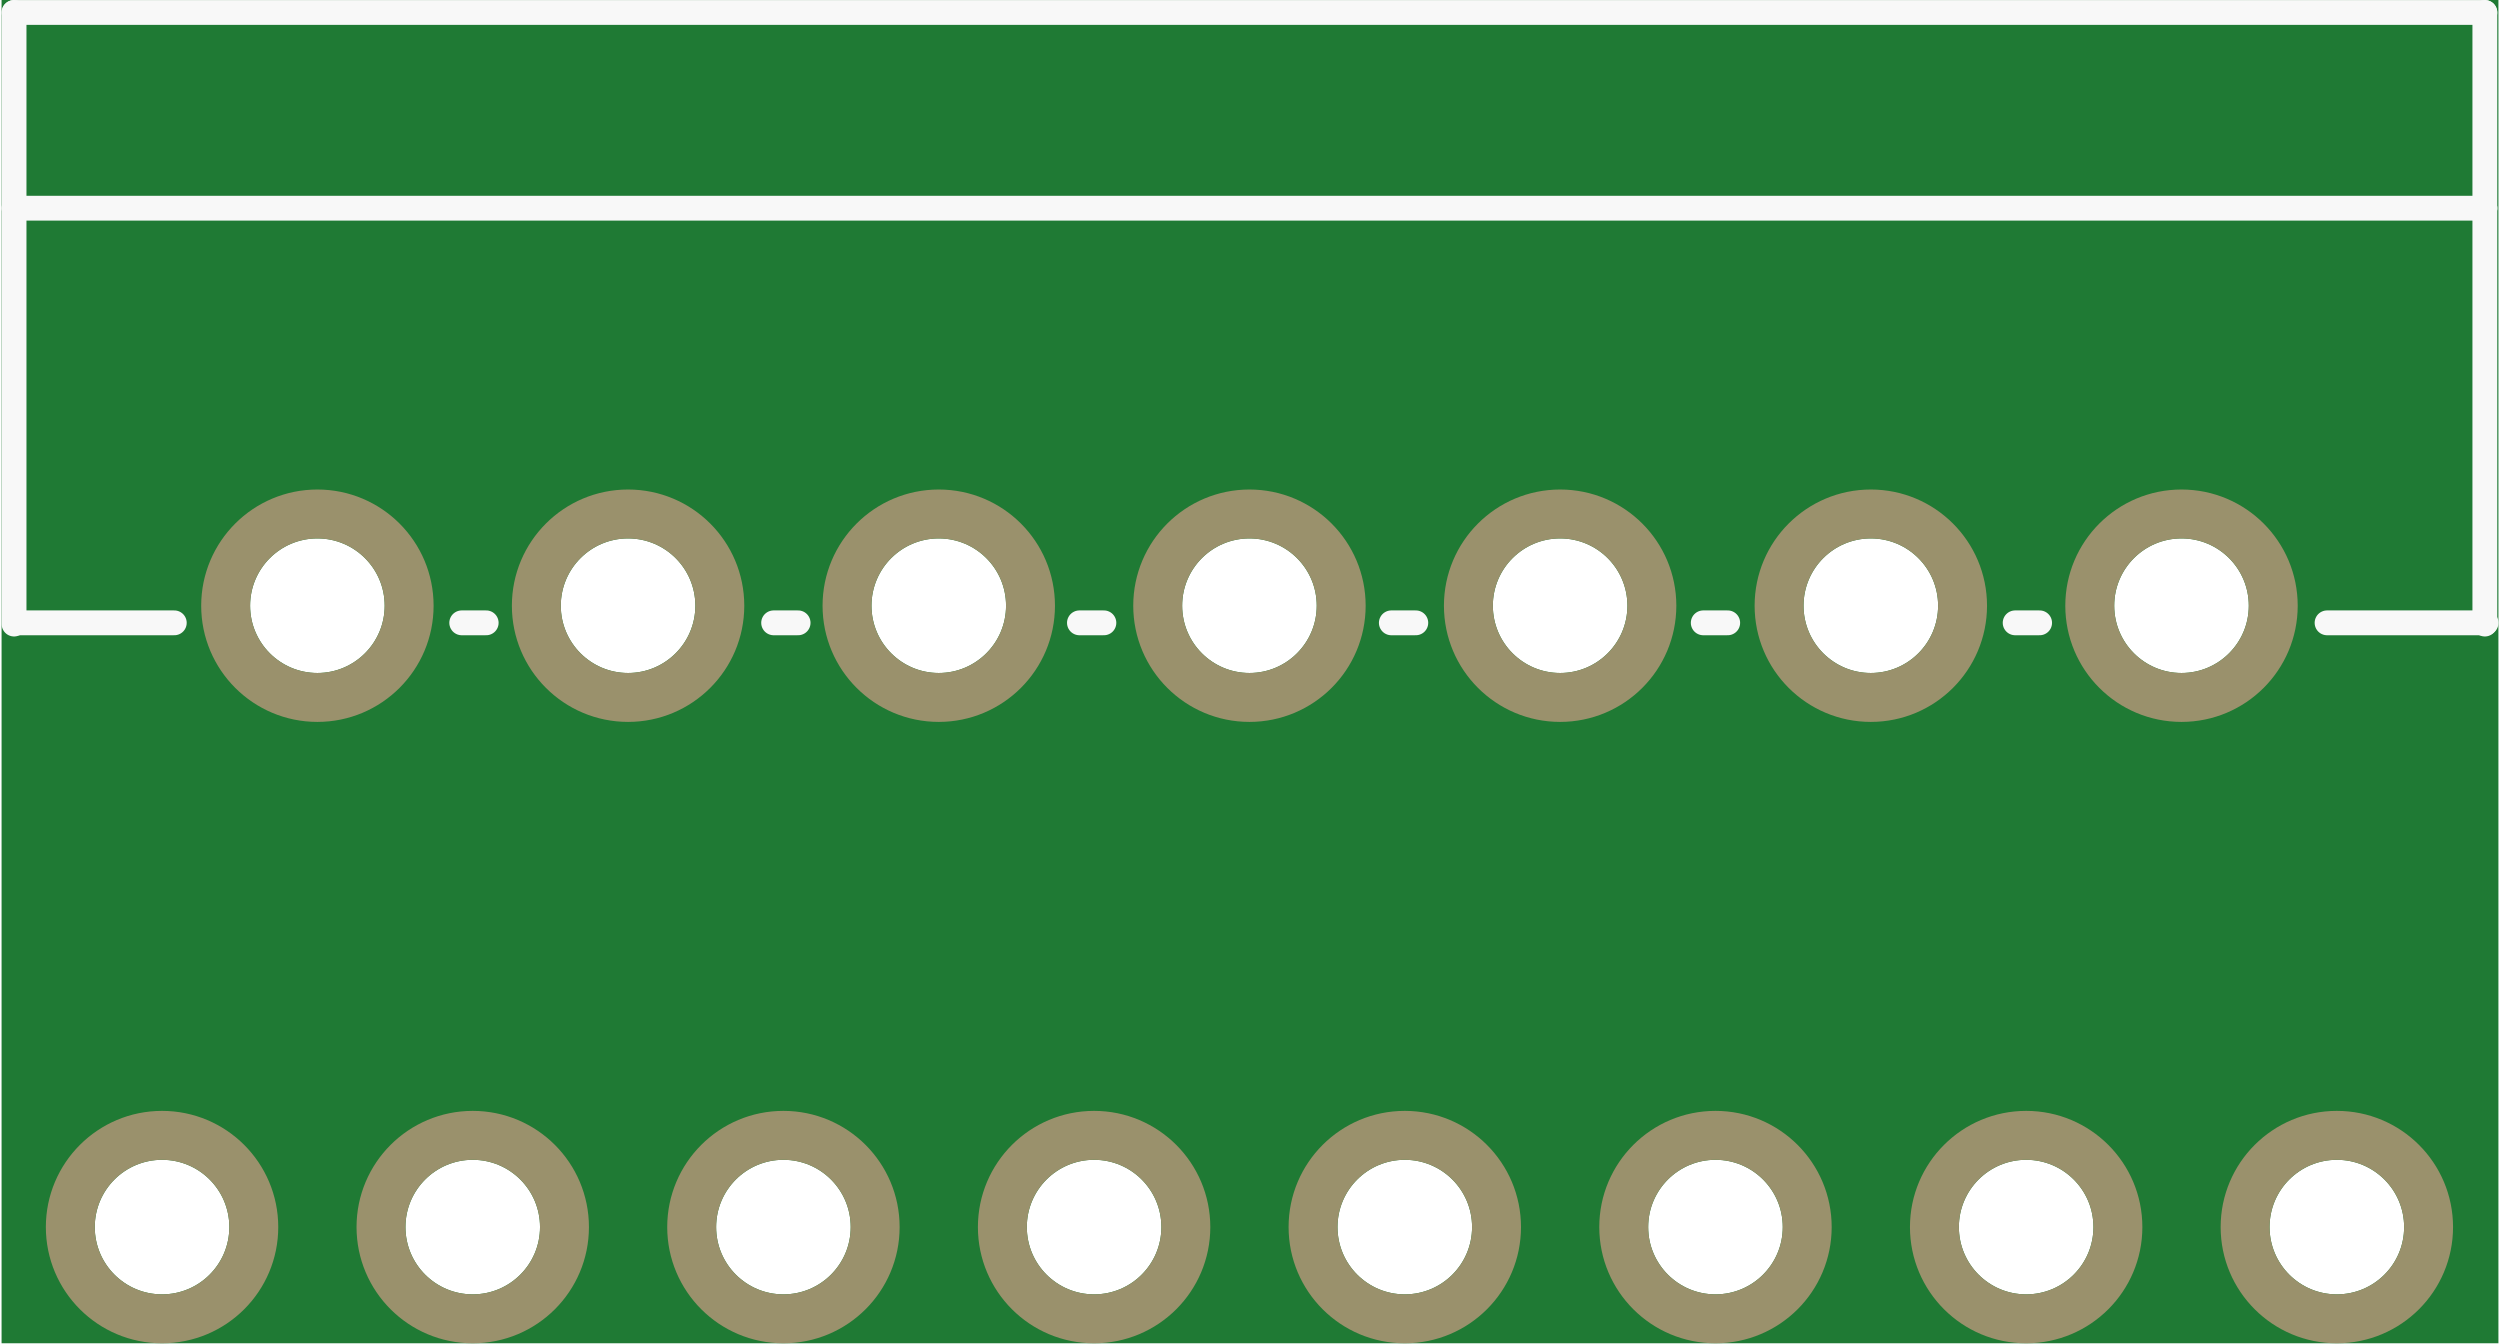
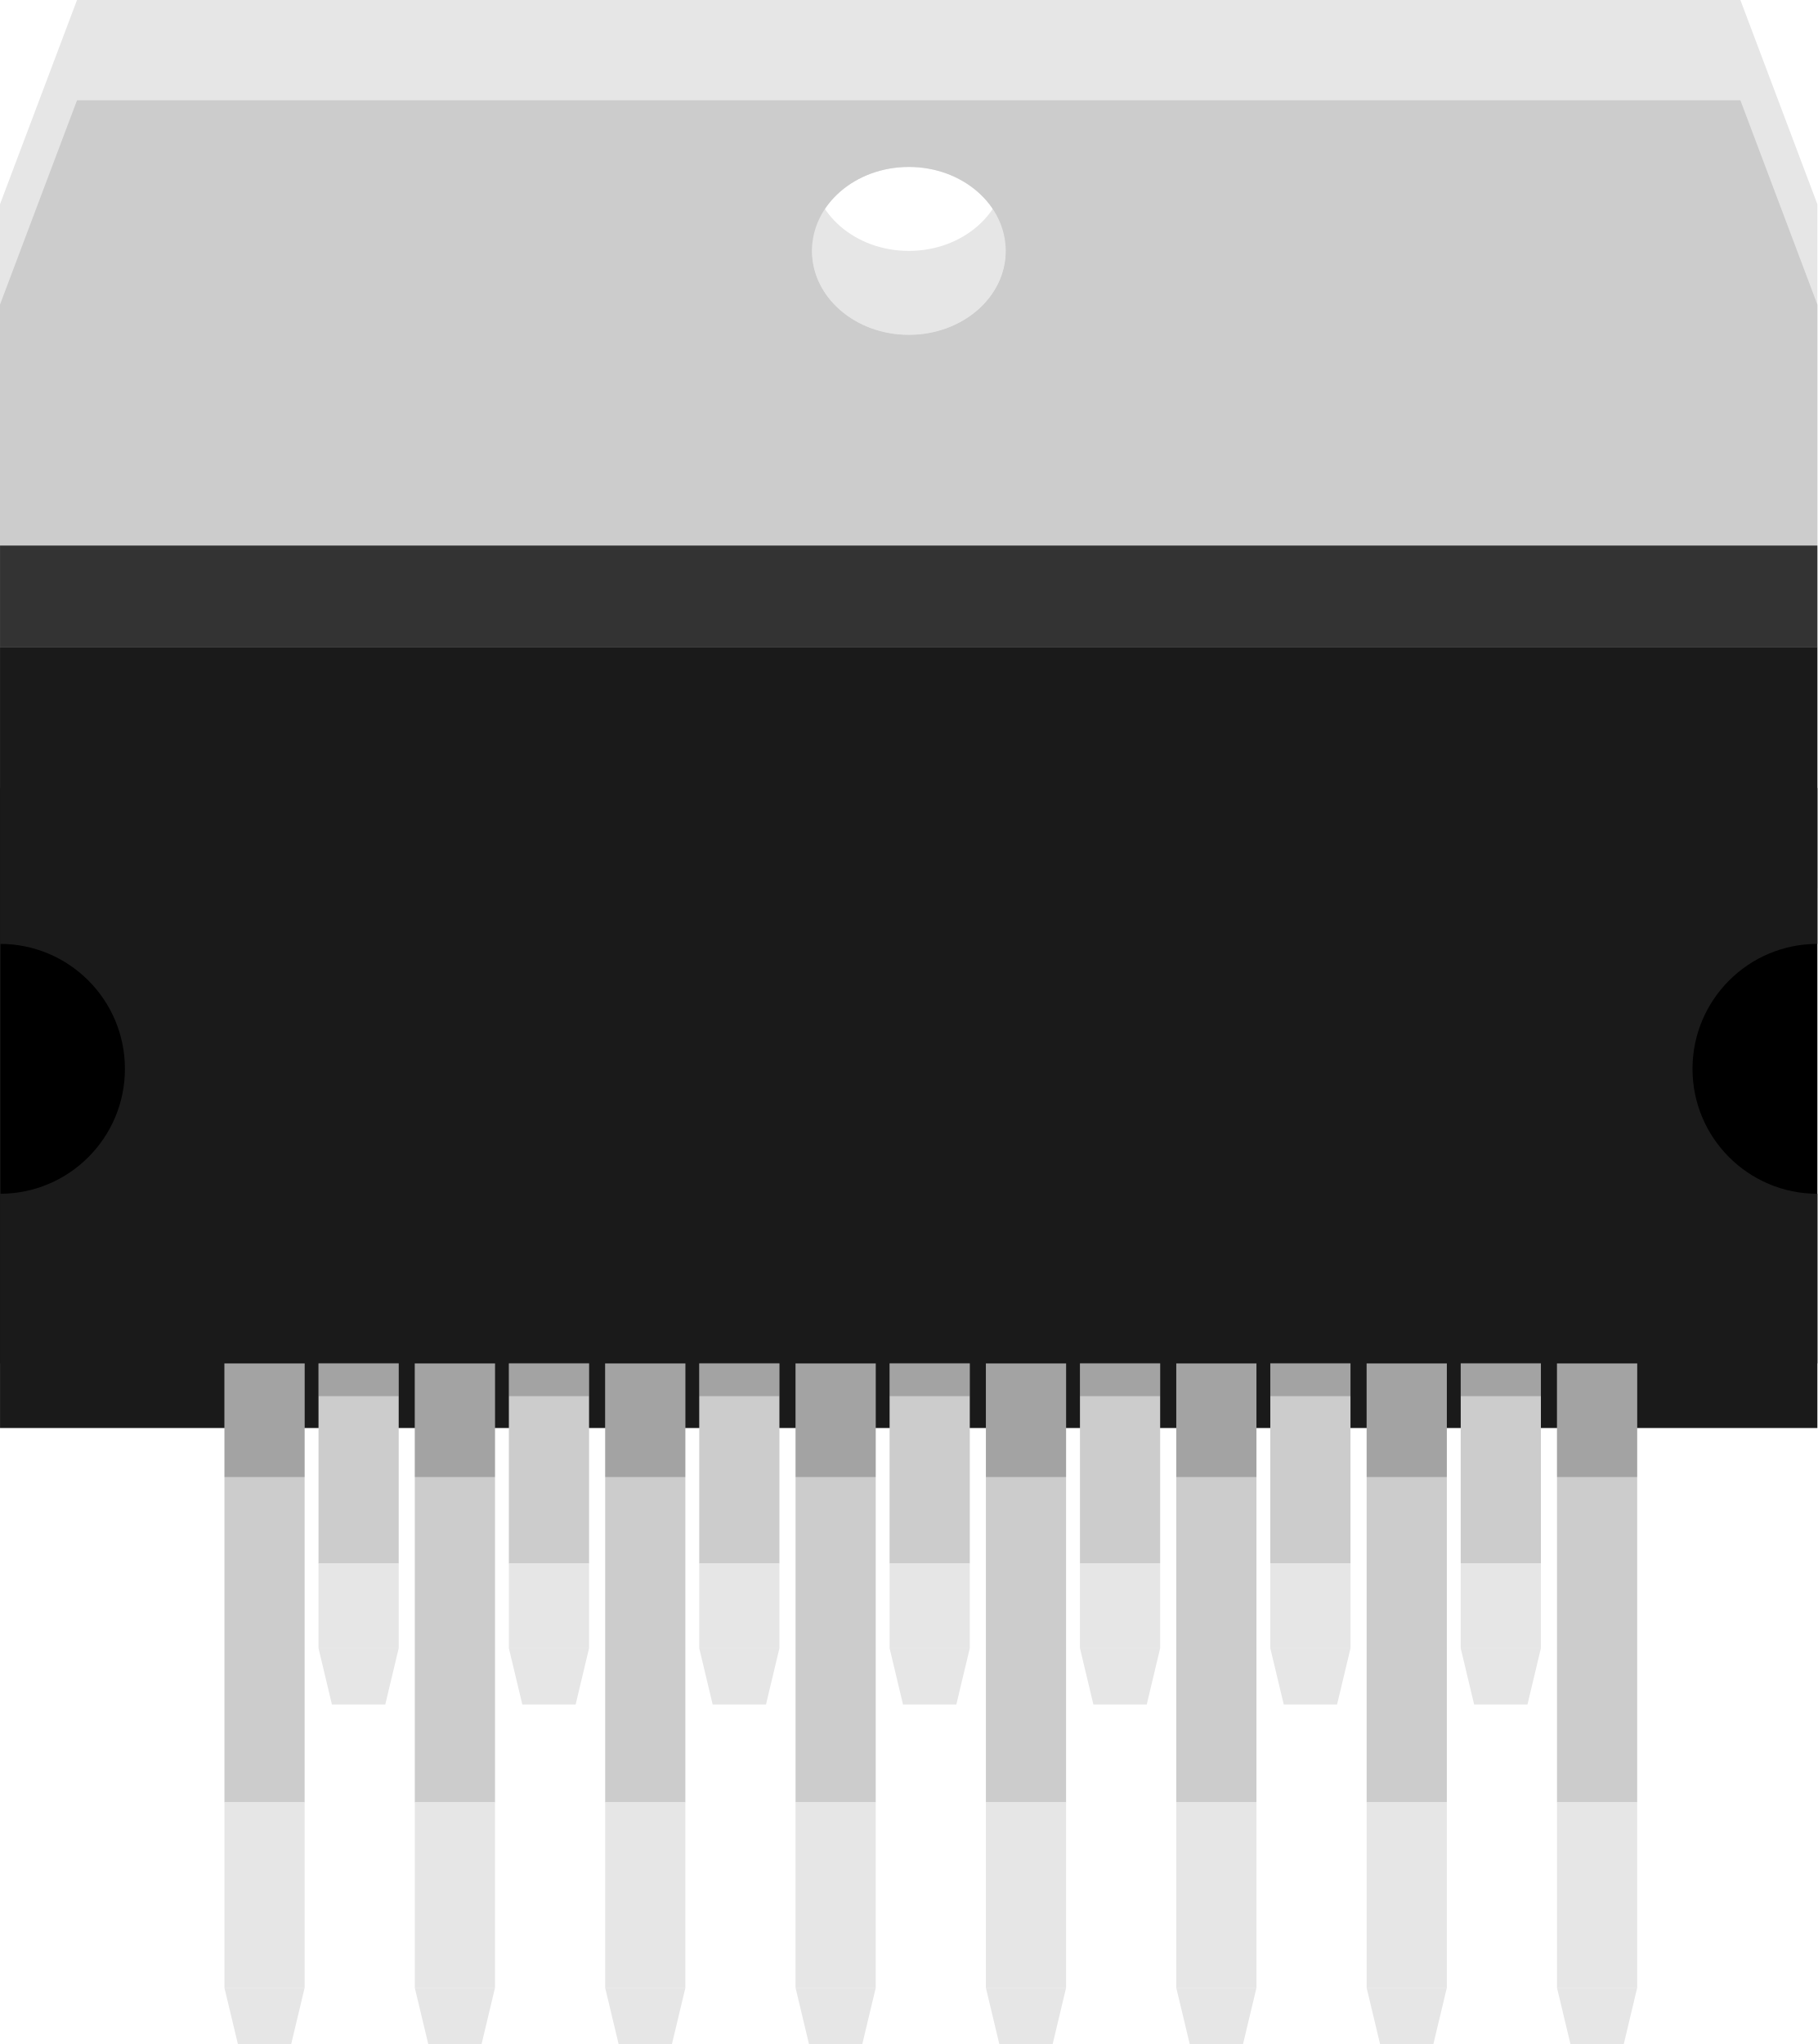
- <svg xmlns="http://www.w3.org/2000/svg" version="1.2" baseProfile="tiny" x="0in" y="0in" width="0.804in" height="0.432in" viewBox="0 0 20.413 10.982">
-   <g id="breadboard">
-     <path fill="#1F7A34" stroke="none" stroke-width="0" d="M0,0l20.413,0 0,10.982 -20.413,0 0,-10.982z M2.032,4.952a0.55,0.55 0 1 0 1.1,0 0.55,0.55 0 1 0 -1.1,0z M4.572,4.952a0.55,0.55 0 1 0 1.1,0 0.55,0.55 0 1 0 -1.1,0z M7.112,4.952a0.55,0.55 0 1 0 1.1,0 0.55,0.55 0 1 0 -1.1,0z M9.652,4.952a0.55,0.55 0 1 0 1.1,0 0.55,0.55 0 1 0 -1.1,0z M12.192,4.952a0.55,0.55 0 1 0 1.1,0 0.55,0.55 0 1 0 -1.1,0z M14.732,4.952a0.55,0.55 0 1 0 1.1,0 0.55,0.55 0 1 0 -1.1,0z M17.272,4.952a0.55,0.55 0 1 0 1.1,0 0.55,0.55 0 1 0 -1.1,0z M0.762,10.032a0.55,0.55 0 1 0 1.1,0 0.55,0.55 0 1 0 -1.1,0z M3.302,10.032a0.55,0.55 0 1 0 1.1,0 0.55,0.55 0 1 0 -1.1,0z M5.842,10.032a0.55,0.55 0 1 0 1.1,0 0.55,0.55 0 1 0 -1.1,0z M8.382,10.032a0.55,0.55 0 1 0 1.1,0 0.55,0.55 0 1 0 -1.1,0z M10.922,10.032a0.55,0.55 0 1 0 1.1,0 0.55,0.55 0 1 0 -1.1,0z M13.462,10.032a0.55,0.55 0 1 0 1.1,0 0.55,0.55 0 1 0 -1.1,0z M16.002,10.032a0.55,0.55 0 1 0 1.1,0 0.55,0.55 0 1 0 -1.1,0z M18.542,10.032a0.55,0.55 0 1 0 1.1,0 0.55,0.55 0 1 0 -1.1,0z " />
-     <circle id="connector1pin" connectorname="2" cx="2.582" cy="4.952" r="0.75" stroke="#9A916C" stroke-width="0.4" fill="none" />
-     <circle id="connector3pin" connectorname="4" cx="5.122" cy="4.952" r="0.75" stroke="#9A916C" stroke-width="0.4" fill="none" />
-     <circle id="connector5pin" connectorname="6" cx="7.662" cy="4.952" r="0.75" stroke="#9A916C" stroke-width="0.4" fill="none" />
-     <circle id="connector7pin" connectorname="8" cx="10.202" cy="4.952" r="0.75" stroke="#9A916C" stroke-width="0.4" fill="none" />
-     <circle id="connector9pin" connectorname="10" cx="12.742" cy="4.952" r="0.75" stroke="#9A916C" stroke-width="0.4" fill="none" />
-     <circle id="connector11pin" connectorname="12" cx="15.282" cy="4.952" r="0.75" stroke="#9A916C" stroke-width="0.4" fill="none" />
-     <circle id="connector13pin" connectorname="14" cx="17.822" cy="4.952" r="0.75" stroke="#9A916C" stroke-width="0.4" fill="none" />
-     <circle id="connector0pin" connectorname="1" cx="1.312" cy="10.032" r="0.75" stroke="#9A916C" stroke-width="0.4" fill="none" />
-     <circle id="connector2pin" connectorname="3" cx="3.852" cy="10.032" r="0.75" stroke="#9A916C" stroke-width="0.4" fill="none" />
-     <circle id="connector4pin" connectorname="5" cx="6.392" cy="10.032" r="0.75" stroke="#9A916C" stroke-width="0.4" fill="none" />
-     <circle id="connector6pin" connectorname="7" cx="8.932" cy="10.032" r="0.75" stroke="#9A916C" stroke-width="0.4" fill="none" />
-     <circle id="connector8pin" connectorname="9" cx="11.472" cy="10.032" r="0.75" stroke="#9A916C" stroke-width="0.4" fill="none" />
-     <circle id="connector10pin" connectorname="11" cx="14.012" cy="10.032" r="0.75" stroke="#9A916C" stroke-width="0.4" fill="none" />
-     <circle id="connector12pin" connectorname="13" cx="16.552" cy="10.032" r="0.75" stroke="#9A916C" stroke-width="0.4" fill="none" />
-     <circle id="connector14pin" connectorname="15" cx="19.092" cy="10.032" r="0.75" stroke="#9A916C" stroke-width="0.4" fill="none" />
-     <line class="other" x1="0.102" y1="5.102" x2="0.102" y2="1.702" stroke="#f8f8f8" stroke-width="0.203" stroke-linecap="round" />
-     <line class="other" x1="0.102" y1="1.702" x2="0.102" y2="0.102" stroke="#f8f8f8" stroke-width="0.203" stroke-linecap="round" />
-     <line class="other" x1="0.102" y1="0.102" x2="20.302" y2="0.102" stroke="#f8f8f8" stroke-width="0.203" stroke-linecap="round" />
-     <line class="other" x1="20.302" y1="0.102" x2="20.302" y2="1.702" stroke="#f8f8f8" stroke-width="0.203" stroke-linecap="round" />
-     <line class="other" x1="20.302" y1="1.702" x2="20.302" y2="5.102" stroke="#f8f8f8" stroke-width="0.203" stroke-linecap="round" />
-     <line class="other" x1="0.102" y1="1.702" x2="20.302" y2="1.702" stroke="#f8f8f8" stroke-width="0.203" stroke-linecap="round" />
-     <line class="other" x1="0.112" y1="5.092" x2="1.412" y2="5.092" stroke="#f8f8f8" stroke-width="0.203" stroke-linecap="round" />
-     <line class="other" x1="3.762" y1="5.092" x2="3.962" y2="5.092" stroke="#f8f8f8" stroke-width="0.203" stroke-linecap="round" />
-     <line class="other" x1="6.312" y1="5.092" x2="6.512" y2="5.092" stroke="#f8f8f8" stroke-width="0.203" stroke-linecap="round" />
-     <line class="other" x1="8.812" y1="5.092" x2="9.012" y2="5.092" stroke="#f8f8f8" stroke-width="0.203" stroke-linecap="round" />
-     <line class="other" x1="11.362" y1="5.092" x2="11.562" y2="5.092" stroke="#f8f8f8" stroke-width="0.203" stroke-linecap="round" />
-     <line class="other" x1="13.912" y1="5.092" x2="14.112" y2="5.092" stroke="#f8f8f8" stroke-width="0.203" stroke-linecap="round" />
-     <line class="other" x1="16.462" y1="5.092" x2="16.662" y2="5.092" stroke="#f8f8f8" stroke-width="0.203" stroke-linecap="round" />
-     <line class="other" x1="20.312" y1="5.092" x2="19.012" y2="5.092" stroke="#f8f8f8" stroke-width="0.203" stroke-linecap="round" />
+ <svg xmlns="http://www.w3.org/2000/svg" version="1.1" id="Ebene_1" x="0px" y="0px" width="68.738px" height="77.295px" viewBox="0 0 68.738 77.295" enable-background="new 0 0 68.738 77.295" xml:space="preserve">
+   <path fill="#E6E6E6" d="M30.71,6.313c0,1.754,1.639,3.175,3.664,3.175s3.664-1.421,3.664-3.175v3.175  c0,1.754-1.639,3.175-3.664,3.175s-3.664-1.421-3.664-3.175V6.313z" />
+   <g>
+     <path fill="#E6E6E6" d="M65.826,0H2.913L0,7.723v22.074h68.738V7.723L65.826,0z M34.375,12.662c-2.025,0-3.664-1.421-3.664-3.175   c0-1.752,1.639-3.174,3.664-3.174c2.024,0,3.664,1.422,3.664,3.174C38.039,11.241,36.4,12.662,34.375,12.662z" />
+     <path fill="#CCCCCC" d="M65.826,3.793H2.913L0,11.518v22.074h68.738V11.518L65.826,3.793z M34.375,12.662   c-2.025,0-3.664-1.421-3.664-3.175c0-1.752,1.639-3.174,3.664-3.174c2.024,0,3.664,1.422,3.664,3.174   C38.039,11.241,36.4,12.662,34.375,12.662z" />
+     <rect x="0.001" y="20.631" fill="#333333" width="68.737" height="3.834" />
+     <rect x="0.002" y="29.797" width="68.736" height="21.76" />
+     <path fill="#1A1A1A" d="M64.015,40.42c0-2.609,2.113-4.726,4.723-4.726V24.465H0.001v11.229c0,0,0,0,0.001,0   c2.608,0,4.723,2.115,4.723,4.726c0,2.606-2.115,4.723-4.723,4.723c0,0,0,0-0.001,0v8.859h68.737v-8.859   C66.128,45.143,64.015,43.026,64.015,40.42z" />
+     <g>
+       <g>
+         <g>
+           <rect x="55.248" y="51.557" fill="#CCCCCC" width="3.033" height="7.572" />
+           <rect x="55.248" y="59.129" fill="#E6E6E6" width="3.033" height="3.199" />
+           <rect x="55.248" y="51.557" opacity="0.2" enable-background="new    " width="3.033" height="1.24" />
+           <polygon fill="#E6E6E6" points="58.281,62.328 55.248,62.328 55.755,64.455 57.773,64.455     " />
+         </g>
+       </g>
+       <g>
+         <g>
+           <rect x="48.046" y="51.557" fill="#CCCCCC" width="3.033" height="7.572" />
+           <rect x="48.046" y="59.129" fill="#E6E6E6" width="3.033" height="3.199" />
+           <rect x="48.046" y="51.557" opacity="0.2" enable-background="new    " width="3.033" height="1.24" />
+           <polygon fill="#E6E6E6" points="51.08,62.328 48.046,62.328 48.555,64.455 50.572,64.455     " />
+         </g>
+       </g>
+       <g>
+         <g>
+           <rect x="40.847" y="51.557" fill="#CCCCCC" width="3.033" height="7.572" />
+           <rect x="40.847" y="59.129" fill="#E6E6E6" width="3.033" height="3.199" />
+           <rect x="40.847" y="51.557" opacity="0.2" enable-background="new    " width="3.033" height="1.24" />
+           <polygon fill="#E6E6E6" points="43.88,62.328 40.847,62.328 41.355,64.455 43.373,64.455     " />
+         </g>
+       </g>
+       <g>
+         <g>
+           <rect x="33.647" y="51.557" fill="#CCCCCC" width="3.033" height="7.572" />
+           <rect x="33.647" y="59.129" fill="#E6E6E6" width="3.033" height="3.199" />
+           <rect x="33.647" y="51.557" opacity="0.2" enable-background="new    " width="3.033" height="1.24" />
+           <polygon fill="#E6E6E6" points="36.68,62.328 33.647,62.328 34.154,64.455 36.171,64.455     " />
+         </g>
+       </g>
+       <g>
+         <g>
+           <rect x="26.447" y="51.557" fill="#CCCCCC" width="3.033" height="7.572" />
+           <rect x="26.447" y="59.129" fill="#E6E6E6" width="3.033" height="3.199" />
+           <rect x="26.447" y="51.557" opacity="0.2" enable-background="new    " width="3.033" height="1.24" />
+           <polygon fill="#E6E6E6" points="29.48,62.328 26.447,62.328 26.955,64.455 28.972,64.455     " />
+         </g>
+       </g>
+       <g>
+         <g>
+           <rect x="19.247" y="51.557" fill="#CCCCCC" width="3.033" height="7.572" />
+           <rect x="19.247" y="59.129" fill="#E6E6E6" width="3.033" height="3.199" />
+           <rect x="19.247" y="51.557" opacity="0.2" enable-background="new    " width="3.033" height="1.24" />
+           <polygon fill="#E6E6E6" points="22.28,62.328 19.247,62.328 19.755,64.455 21.772,64.455     " />
+         </g>
+       </g>
+       <g>
+         <g>
+           <rect x="12.047" y="51.557" fill="#CCCCCC" width="3.033" height="7.572" />
+           <rect x="12.047" y="59.129" fill="#E6E6E6" width="3.033" height="3.199" />
+           <rect x="12.047" y="51.557" opacity="0.2" enable-background="new    " width="3.033" height="1.24" />
+           <polygon fill="#E6E6E6" points="15.08,62.328 12.047,62.328 12.554,64.455 14.572,64.455     " />
+         </g>
+       </g>
+     </g>
+     <g>
+       <g>
+         <g>
+           <rect x="58.89" y="51.557" fill="#CCCCCC" width="3.033" height="16.602" />
+           <rect x="58.89" y="51.5" opacity="0.2" enable-background="new    " width="3.033" height="4.354" />
+           <rect x="58.89" y="68.157" fill="#E6E6E6" width="3.033" height="7.013" />
+           <polygon fill="#E6E6E6" points="61.923,75.17 58.89,75.17 59.398,77.295 61.416,77.295     " />
+         </g>
+       </g>
+       <g>
+         <g>
+           <rect x="51.69" y="51.557" fill="#CCCCCC" width="3.033" height="16.602" />
+           <rect x="51.69" y="51.5" opacity="0.2" enable-background="new    " width="3.033" height="4.354" />
+           <rect x="51.69" y="68.157" fill="#E6E6E6" width="3.033" height="7.013" />
+           <polygon fill="#E6E6E6" points="54.723,75.17 51.69,75.17 52.197,77.295 54.215,77.295     " />
+         </g>
+       </g>
+       <g>
+         <g>
+           <rect x="44.49" y="51.557" fill="#CCCCCC" width="3.032" height="16.602" />
+           <rect x="44.49" y="51.5" opacity="0.2" enable-background="new    " width="3.032" height="4.354" />
+           <rect x="44.49" y="68.157" fill="#E6E6E6" width="3.032" height="7.013" />
+           <polygon fill="#E6E6E6" points="47.523,75.17 44.49,75.17 44.998,77.295 47.015,77.295     " />
+         </g>
+       </g>
+       <g>
+         <g>
+           <rect x="37.289" y="51.557" fill="#CCCCCC" width="3.033" height="16.602" />
+           <rect x="37.289" y="51.5" opacity="0.2" enable-background="new    " width="3.033" height="4.354" />
+           <rect x="37.289" y="68.157" fill="#E6E6E6" width="3.033" height="7.013" />
+           <polygon fill="#E6E6E6" points="40.322,75.17 37.289,75.17 37.796,77.295 39.815,77.295     " />
+         </g>
+       </g>
+       <g>
+         <g>
+           <rect x="30.09" y="51.557" fill="#CCCCCC" width="3.032" height="16.602" />
+           <rect x="30.09" y="51.5" opacity="0.2" enable-background="new    " width="3.032" height="4.354" />
+           <rect x="30.09" y="68.157" fill="#E6E6E6" width="3.032" height="7.013" />
+           <polygon fill="#E6E6E6" points="33.123,75.17 30.09,75.17 30.597,77.295 32.615,77.295     " />
+         </g>
+       </g>
+       <g>
+         <g>
+           <rect x="22.889" y="51.557" fill="#CCCCCC" width="3.033" height="16.602" />
+           <rect x="22.889" y="51.5" opacity="0.2" enable-background="new    " width="3.033" height="4.354" />
+           <rect x="22.889" y="68.157" fill="#E6E6E6" width="3.033" height="7.013" />
+           <polygon fill="#E6E6E6" points="25.923,75.17 22.889,75.17 23.397,77.295 25.415,77.295     " />
+         </g>
+       </g>
+       <g>
+         <g>
+           <rect x="15.689" y="51.557" fill="#CCCCCC" width="3.033" height="16.602" />
+           <rect x="15.689" y="51.5" opacity="0.2" enable-background="new    " width="3.033" height="4.354" />
+           <rect x="15.689" y="68.157" fill="#E6E6E6" width="3.033" height="7.013" />
+           <polygon fill="#E6E6E6" points="18.722,75.17 15.689,75.17 16.197,77.295 18.215,77.295     " />
+         </g>
+       </g>
+       <g>
+         <g>
+           <rect x="8.489" y="51.557" fill="#CCCCCC" width="3.033" height="16.602" />
+           <rect x="8.489" y="51.5" opacity="0.2" enable-background="new    " width="3.033" height="4.354" />
+           <rect x="8.489" y="68.157" fill="#E6E6E6" width="3.033" height="7.013" />
+           <polygon fill="#E6E6E6" points="11.522,75.17 8.489,75.17 8.997,77.295 11.014,77.295     " />
+         </g>
+       </g>
+     </g>
  </g>
</svg>
